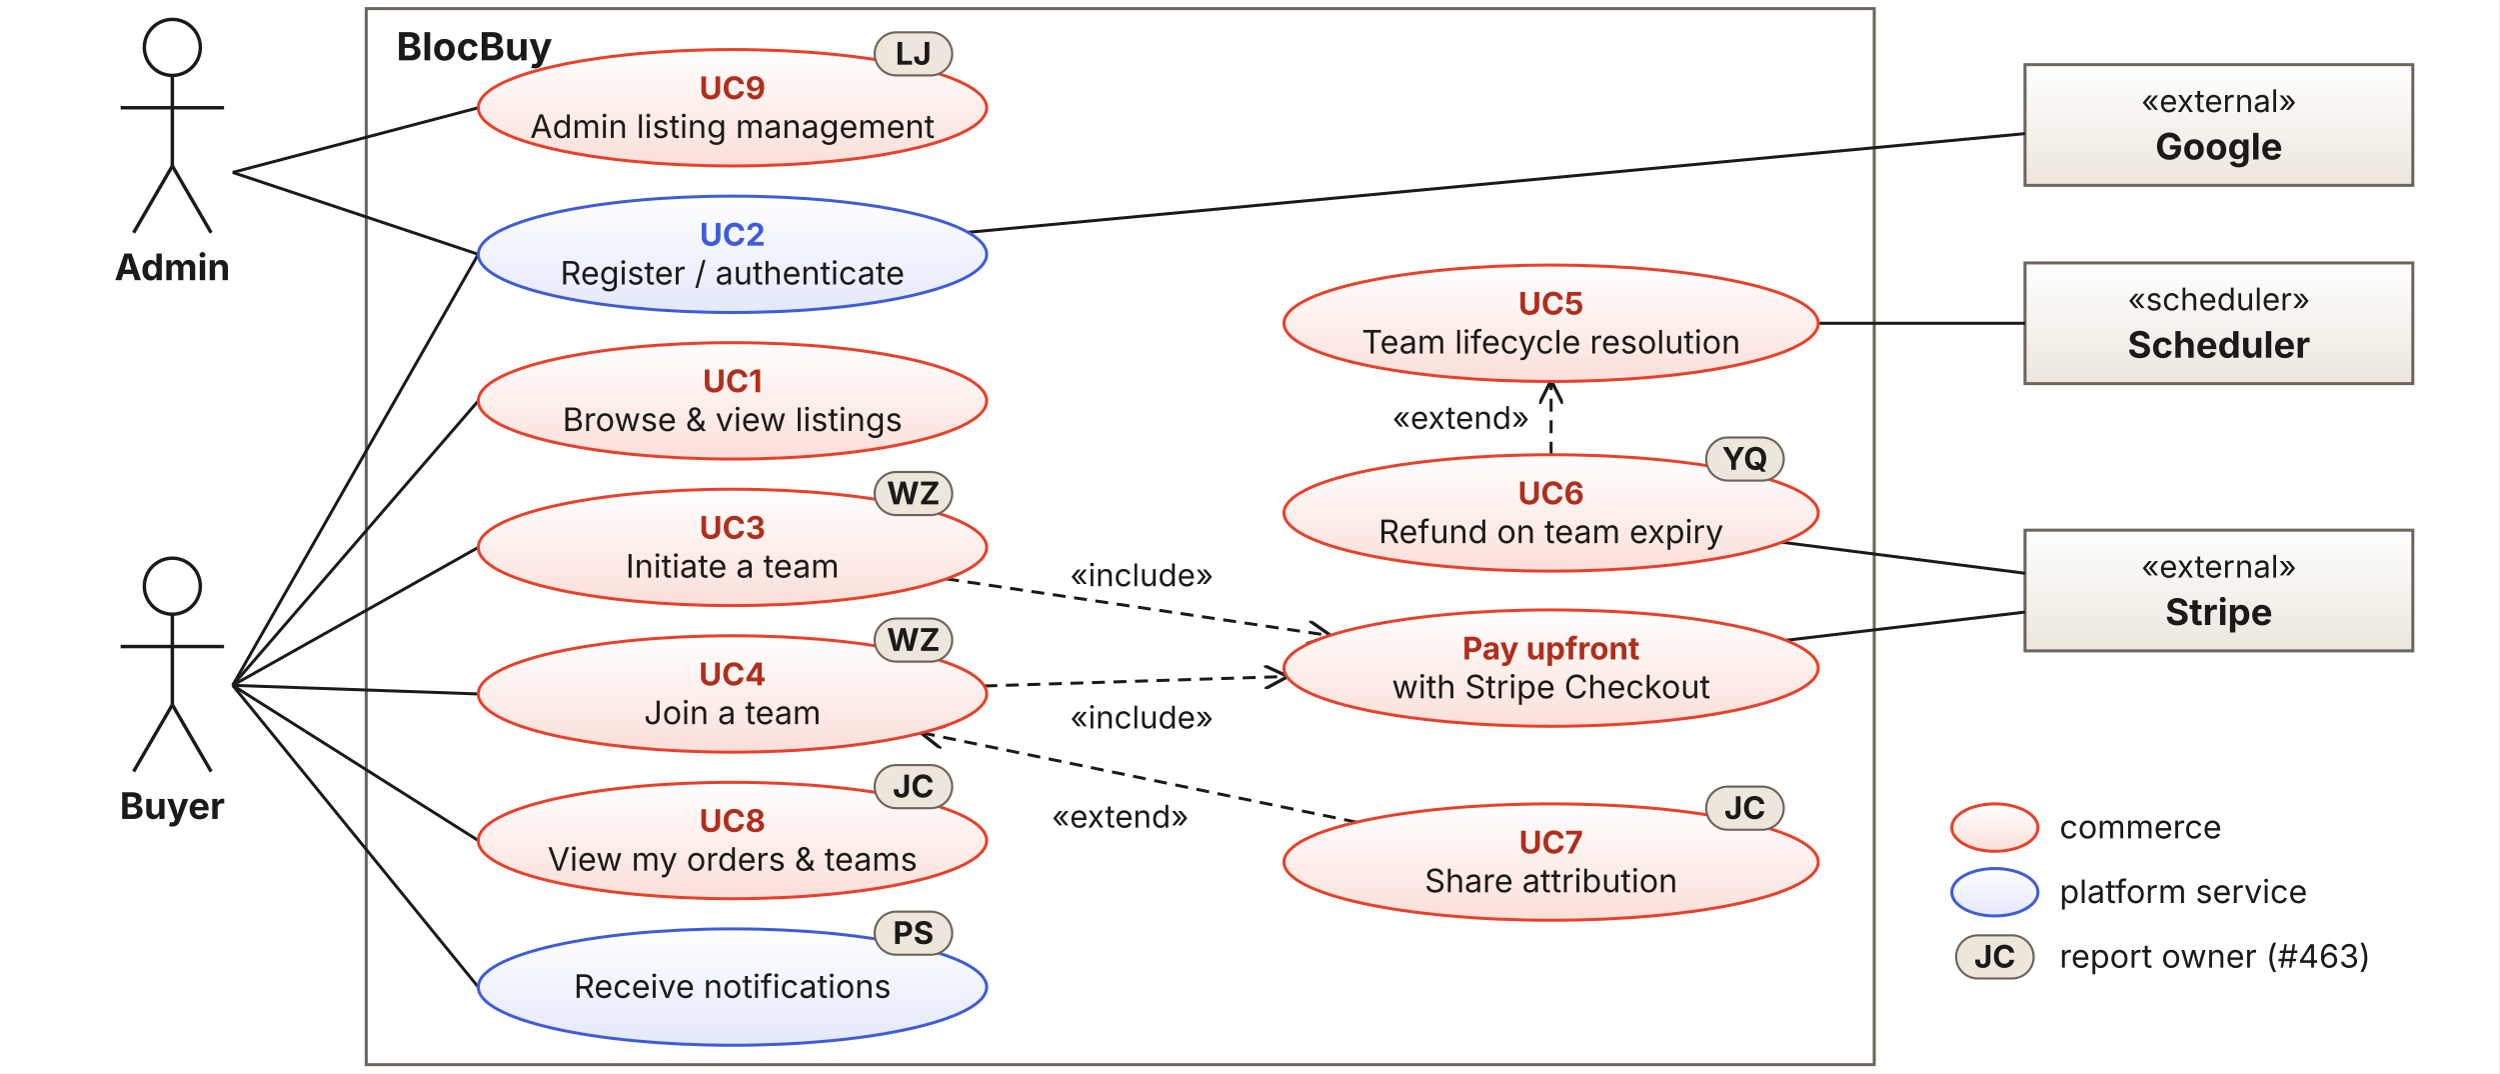
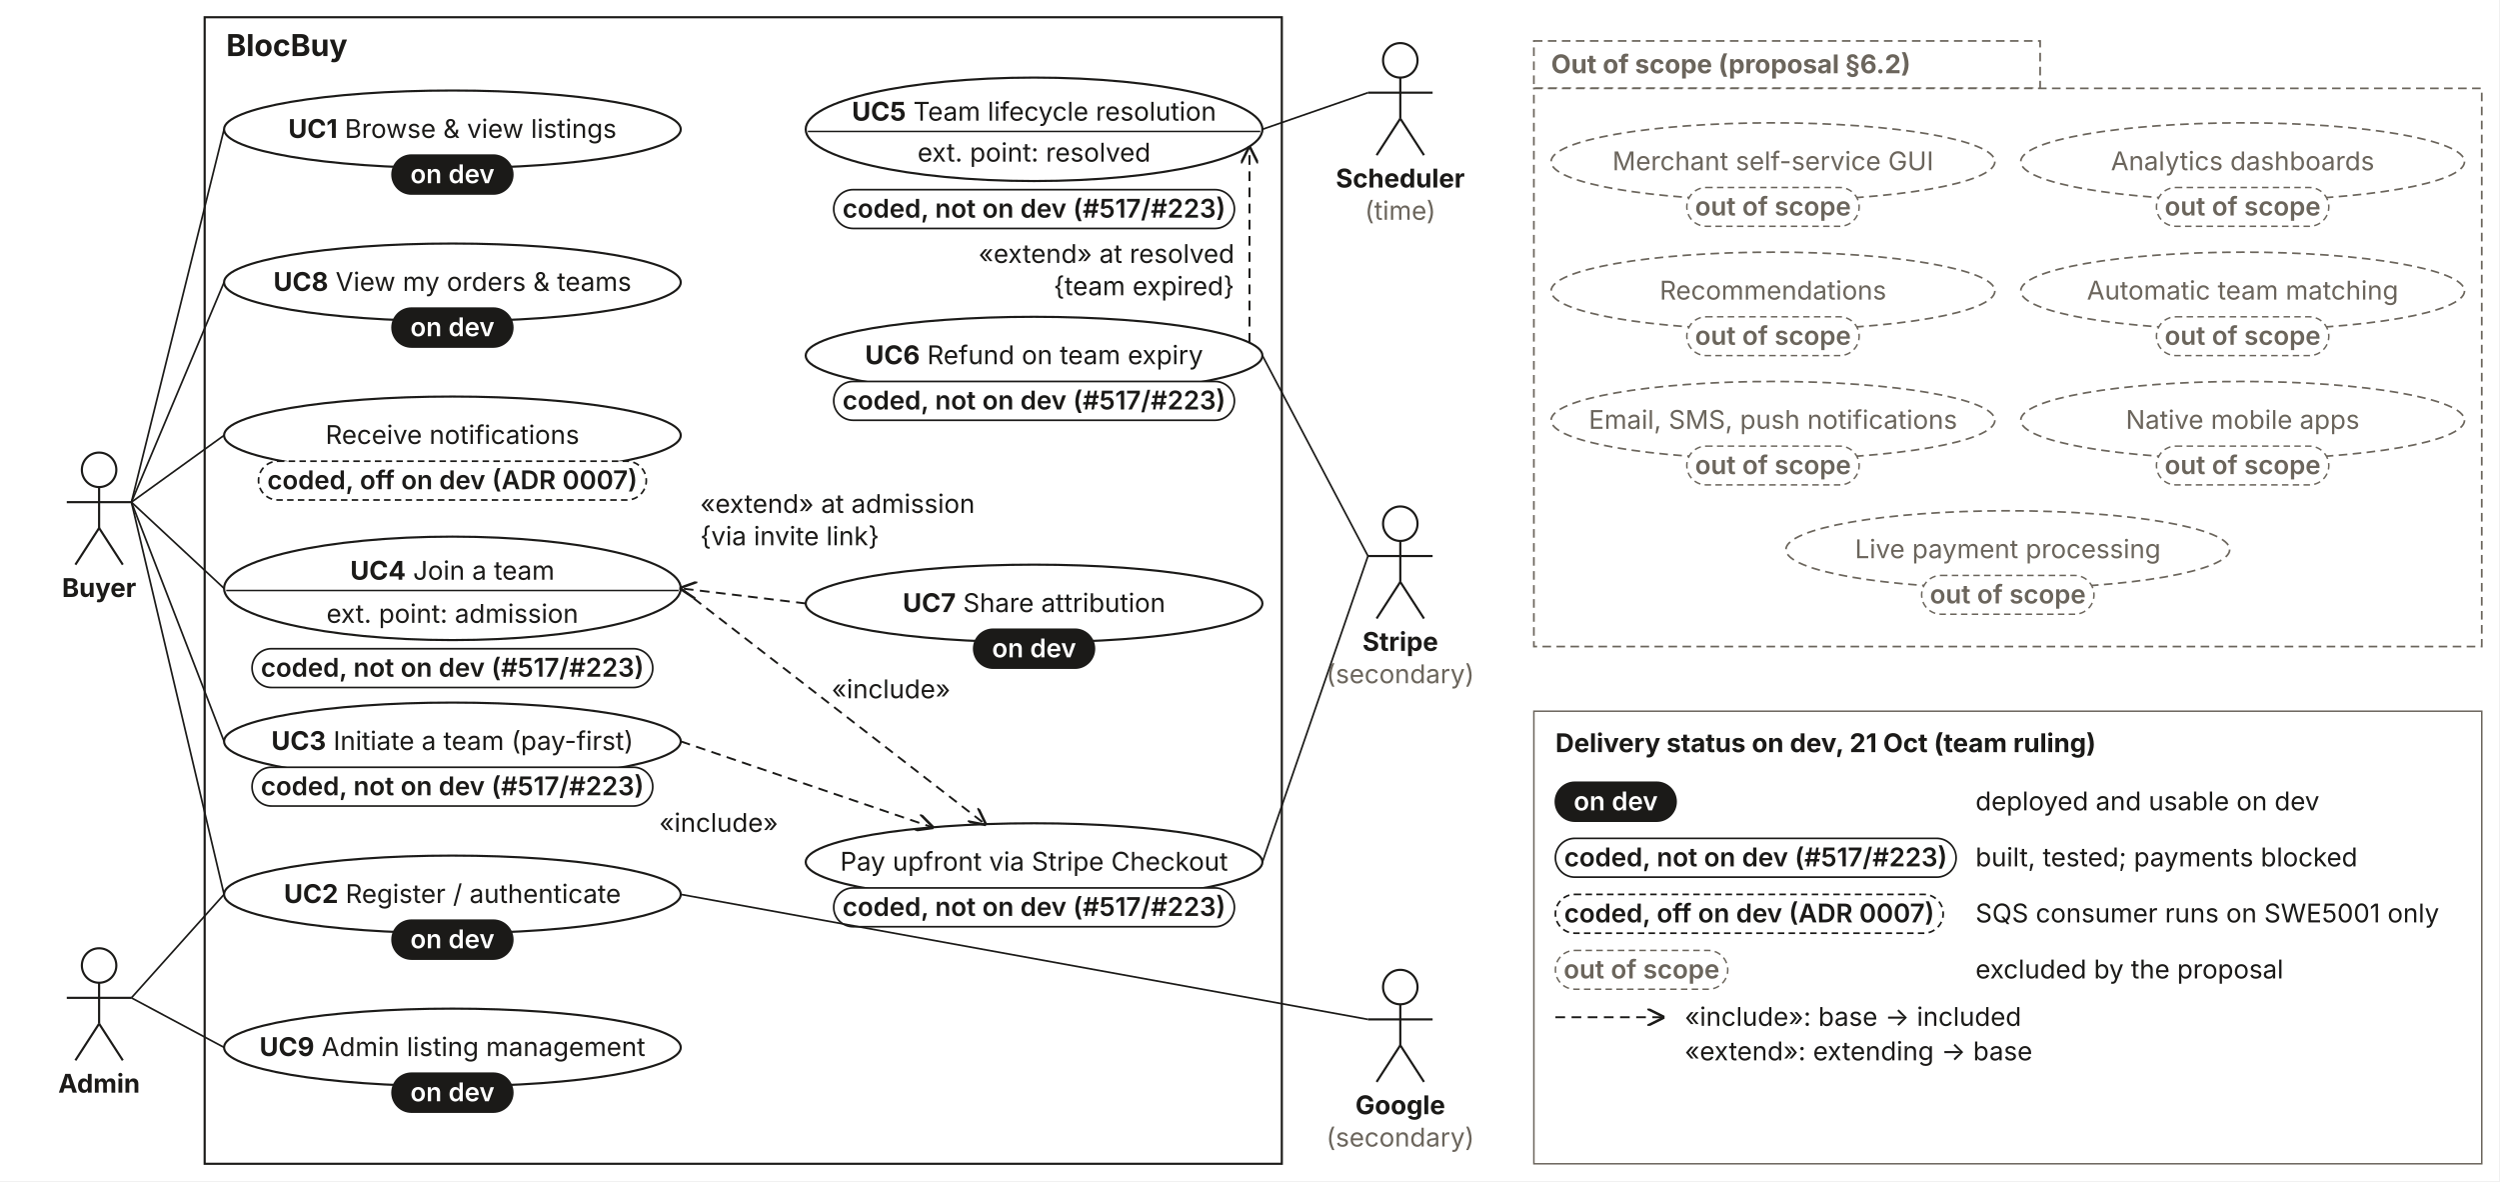
- <svg xmlns="http://www.w3.org/2000/svg" width="1160" height="498" viewBox="0 0 1160 498" font-family="Inter, Helvetica, Arial, sans-serif">
+ <svg xmlns="http://www.w3.org/2000/svg" width="2320" height="1096" viewBox="0 0 2320 1096" font-family="Inter, Helvetica, Arial, sans-serif">
  <defs>
-     <linearGradient id="ucBiz" x1="0" y1="0" x2="0" y2="1">
-       <stop offset="0" stop-color="#FFFFFF" />
-       <stop offset="1" stop-color="#FBDFD9" />
-     </linearGradient>
-     <linearGradient id="ucPlat" x1="0" y1="0" x2="0" y2="1">
-       <stop offset="0" stop-color="#FFFFFF" />
-       <stop offset="1" stop-color="#E3E8FB" />
-     </linearGradient>
-     <linearGradient id="ucExt" x1="0" y1="0" x2="0" y2="1">
-       <stop offset="0" stop-color="#FFFFFF" />
-       <stop offset="1" stop-color="#ECE6DC" />
-     </linearGradient>
-     <marker id="ucOpen" viewBox="0 0 10 10" refX="9.5" refY="5" markerWidth="11" markerHeight="11" markerUnits="userSpaceOnUse" orient="auto-start-reverse">
-       <path d="M0,0 L10,5 L0,10" fill="none" stroke="#1B1A18" stroke-width="1.4" />
+     <marker id="ucdOpen" viewBox="0 0 12 12" refX="11" refY="6" markerWidth="16" markerHeight="16" markerUnits="userSpaceOnUse" orient="auto-start-reverse">
+       <path d="M0,0 L12,6 L0,12" fill="none" stroke="#1B1A18" stroke-width="1.8" />
+     </marker>
+     <marker id="ucdOpenRed" viewBox="0 0 12 12" refX="11" refY="6" markerWidth="16" markerHeight="16" markerUnits="userSpaceOnUse" orient="auto-start-reverse">
+       <path d="M0,0 L12,6 L0,12" fill="none" stroke="#E8402A" stroke-width="1.8" />
+     </marker>
+     <marker id="ucdOpenGrey" viewBox="0 0 12 12" refX="11" refY="6" markerWidth="16" markerHeight="16" markerUnits="userSpaceOnUse" orient="auto-start-reverse">
+       <path d="M0,0 L12,6 L0,12" fill="none" stroke="#6B655C" stroke-width="1.8" />
+     </marker>
+     <marker id="ucdFill" viewBox="0 0 12 12" refX="11" refY="6" markerWidth="16" markerHeight="16" markerUnits="userSpaceOnUse" orient="auto-start-reverse">
+       <path d="M0,0 L12,6 L0,12 Z" fill="#1B1A18" />
+     </marker>
+     <marker id="ucdFillRed" viewBox="0 0 12 12" refX="11" refY="6" markerWidth="16" markerHeight="16" markerUnits="userSpaceOnUse" orient="auto-start-reverse">
+       <path d="M0,0 L12,6 L0,12 Z" fill="#E8402A" />
+     </marker>
+     <marker id="ucdFillBlue" viewBox="0 0 12 12" refX="11" refY="6" markerWidth="16" markerHeight="16" markerUnits="userSpaceOnUse" orient="auto-start-reverse">
+       <path d="M0,0 L12,6 L0,12 Z" fill="#3E5CD9" />
    </marker>
  </defs>
-   <rect x="0" y="0" width="1160" height="498" fill="#FFFFFF" />
-   <rect x="170" y="4" width="700" height="490" fill="#FFFFFF" stroke="#6B655C" stroke-width="1.4" />
-   <text x="184" y="28" font-size="18" font-weight="700" text-anchor="start" fill="#1B1A18">BlocBuy</text>
-   <g stroke="#1B1A18" stroke-width="1.6" fill="none">
-     <circle cx="80" cy="22" r="13" fill="#FFFFFF" />
-     <line x1="80" y1="35" x2="80" y2="77" />
-     <line x1="56" y1="50" x2="104" y2="50" />
-     <line x1="80" y1="77" x2="62" y2="108" />
-     <line x1="80" y1="77" x2="98" y2="108" />
+   <rect x="0" y="0" width="2320" height="1096" fill="#FFFFFF" />
+   <rect x="190" y="16" width="1000" height="1064" fill="#FFFFFF" stroke="#1B1A18" stroke-width="2" />
+   <text x="210" y="52" font-size="28" font-weight="700" text-anchor="start" fill="#1B1A18">BlocBuy</text>
+   <ellipse cx="420" cy="120" rx="212" ry="36" fill="#FFFFFF" stroke="#1B1A18" stroke-width="2" />
+   <text x="420" y="128" font-size="24" text-anchor="middle" fill="#1B1A18">
+     <tspan font-weight="700">UC1</tspan> Browse &amp; view listings</text>
+   <rect x="364" y="144" width="112" height="36" rx="18" fill="#1B1A18" stroke="#1B1A18" stroke-width="1.6" />
+   <text x="420" y="170" font-size="24" font-weight="600" text-anchor="middle" fill="#FFFFFF">on dev</text>
+   <ellipse cx="420" cy="262" rx="212" ry="36" fill="#FFFFFF" stroke="#1B1A18" stroke-width="2" />
+   <text x="420" y="270" font-size="24" text-anchor="middle" fill="#1B1A18">
+     <tspan font-weight="700">UC8</tspan> View my orders &amp; teams</text>
+   <rect x="364" y="286" width="112" height="36" rx="18" fill="#1B1A18" stroke="#1B1A18" stroke-width="1.6" />
+   <text x="420" y="312" font-size="24" font-weight="600" text-anchor="middle" fill="#FFFFFF">on dev</text>
+   <ellipse cx="420" cy="404" rx="212" ry="36" fill="#FFFFFF" stroke="#1B1A18" stroke-width="2" />
+   <text x="420" y="412" font-size="24" text-anchor="middle" fill="#1B1A18">Receive notifications</text>
+   <rect x="240" y="428" width="360" height="36" rx="18" fill="#FFFFFF" stroke="#1B1A18" stroke-width="1.6" stroke-dasharray="6 4" />
+   <text x="420" y="454" font-size="24" font-weight="600" text-anchor="middle" fill="#1B1A18">coded, off on dev (ADR 0007)</text>
+   <ellipse cx="420" cy="546" rx="212" ry="48" fill="#FFFFFF" stroke="#1B1A18" stroke-width="2" />
+   <text x="420" y="538" font-size="24" text-anchor="middle" fill="#1B1A18">
+     <tspan font-weight="700">UC4</tspan> Join a team</text>
+   <line x1="210" y1="548" x2="630" y2="548" stroke="#1B1A18" stroke-width="1.4" />
+   <text x="420" y="578" font-size="24" text-anchor="middle" fill="#1B1A18">ext. point: admission</text>
+   <rect x="234" y="602" width="372" height="36" rx="18" fill="#FFFFFF" stroke="#1B1A18" stroke-width="1.6" />
+   <text x="420" y="628" font-size="24" font-weight="600" text-anchor="middle" fill="#1B1A18">coded, not on dev (#517/#223)</text>
+   <ellipse cx="420" cy="688" rx="212" ry="36" fill="#FFFFFF" stroke="#1B1A18" stroke-width="2" />
+   <text x="420" y="696" font-size="24" text-anchor="middle" fill="#1B1A18">
+     <tspan font-weight="700">UC3</tspan> Initiate a team (pay-first)</text>
+   <rect x="234" y="712" width="372" height="36" rx="18" fill="#FFFFFF" stroke="#1B1A18" stroke-width="1.6" />
+   <text x="420" y="738" font-size="24" font-weight="600" text-anchor="middle" fill="#1B1A18">coded, not on dev (#517/#223)</text>
+   <ellipse cx="420" cy="830" rx="212" ry="36" fill="#FFFFFF" stroke="#1B1A18" stroke-width="2" />
+   <text x="420" y="838" font-size="24" text-anchor="middle" fill="#1B1A18">
+     <tspan font-weight="700">UC2</tspan> Register / authenticate</text>
+   <rect x="364" y="854" width="112" height="36" rx="18" fill="#1B1A18" stroke="#1B1A18" stroke-width="1.6" />
+   <text x="420" y="880" font-size="24" font-weight="600" text-anchor="middle" fill="#FFFFFF">on dev</text>
+   <ellipse cx="420" cy="972" rx="212" ry="36" fill="#FFFFFF" stroke="#1B1A18" stroke-width="2" />
+   <text x="420" y="980" font-size="24" text-anchor="middle" fill="#1B1A18">
+     <tspan font-weight="700">UC9</tspan> Admin listing management</text>
+   <rect x="364" y="996" width="112" height="36" rx="18" fill="#1B1A18" stroke="#1B1A18" stroke-width="1.6" />
+   <text x="420" y="1022" font-size="24" font-weight="600" text-anchor="middle" fill="#FFFFFF">on dev</text>
+   <ellipse cx="960" cy="120" rx="212" ry="48" fill="#FFFFFF" stroke="#1B1A18" stroke-width="2" />
+   <text x="960" y="112" font-size="24" text-anchor="middle" fill="#1B1A18">
+     <tspan font-weight="700">UC5</tspan> Team lifecycle resolution</text>
+   <line x1="750" y1="122" x2="1170" y2="122" stroke="#1B1A18" stroke-width="1.4" />
+   <text x="960" y="150" font-size="24" text-anchor="middle" fill="#1B1A18">ext. point: resolved</text>
+   <rect x="774" y="176" width="372" height="36" rx="18" fill="#FFFFFF" stroke="#1B1A18" stroke-width="1.6" />
+   <text x="960" y="202" font-size="24" font-weight="600" text-anchor="middle" fill="#1B1A18">coded, not on dev (#517/#223)</text>
+   <ellipse cx="960" cy="330" rx="212" ry="36" fill="#FFFFFF" stroke="#1B1A18" stroke-width="2" />
+   <text x="960" y="338" font-size="24" text-anchor="middle" fill="#1B1A18">
+     <tspan font-weight="700">UC6</tspan> Refund on team expiry</text>
+   <rect x="774" y="354" width="372" height="36" rx="18" fill="#FFFFFF" stroke="#1B1A18" stroke-width="1.6" />
+   <text x="960" y="380" font-size="24" font-weight="600" text-anchor="middle" fill="#1B1A18">coded, not on dev (#517/#223)</text>
+   <ellipse cx="960" cy="560" rx="212" ry="36" fill="#FFFFFF" stroke="#1B1A18" stroke-width="2" />
+   <text x="960" y="568" font-size="24" text-anchor="middle" fill="#1B1A18">
+     <tspan font-weight="700">UC7</tspan> Share attribution</text>
+   <rect x="904" y="584" width="112" height="36" rx="18" fill="#1B1A18" stroke="#1B1A18" stroke-width="1.6" />
+   <text x="960" y="610" font-size="24" font-weight="600" text-anchor="middle" fill="#FFFFFF">on dev</text>
+   <ellipse cx="960" cy="800" rx="212" ry="36" fill="#FFFFFF" stroke="#1B1A18" stroke-width="2" />
+   <text x="960" y="808" font-size="24" text-anchor="middle" fill="#1B1A18">Pay upfront via Stripe Checkout</text>
+   <rect x="774" y="824" width="372" height="36" rx="18" fill="#FFFFFF" stroke="#1B1A18" stroke-width="1.6" />
+   <text x="960" y="850" font-size="24" font-weight="600" text-anchor="middle" fill="#1B1A18">coded, not on dev (#517/#223)</text>
+   <line x1="632" y1="546" x2="914.591" y2="764.836" stroke="#1B1A18" stroke-width="1.8" stroke-dasharray="9 6" marker-end="url(#ucdOpen)" />
+   <text x="772" y="648" font-size="24" text-anchor="start" fill="#1B1A18">«include»</text>
+   <line x1="632" y1="688" x2="865.6" y2="767.766" stroke="#1B1A18" stroke-width="1.8" stroke-dasharray="9 6" marker-end="url(#ucdOpen)" />
+   <text x="612" y="772" font-size="24" text-anchor="start" fill="#1B1A18">«include»</text>
+   <line x1="748" y1="560" x2="632" y2="546" stroke="#1B1A18" stroke-width="1.8" stroke-dasharray="9 6" marker-end="url(#ucdOpen)" />
+   <text x="650" y="476" font-size="24" text-anchor="start" fill="#1B1A18">«extend» at admission</text>
+   <text x="650" y="506" font-size="24" text-anchor="start" fill="#1B1A18">{via invite link}</text>
+   <line x1="1160" y1="318" x2="1160" y2="137" stroke="#1B1A18" stroke-width="1.8" stroke-dasharray="9 6" marker-end="url(#ucdOpen)" />
+   <text x="1146" y="244" font-size="24" text-anchor="end" fill="#1B1A18">«extend» at resolved</text>
+   <text x="1146" y="274" font-size="24" text-anchor="end" fill="#1B1A18">{team expired}</text>
+   <g stroke="#1B1A18" stroke-width="2" fill="none">
+     <circle cx="92" cy="436" r="16" fill="#FFFFFF" />
+     <line x1="92" y1="452" x2="92" y2="490" />
+     <line x1="62" y1="466" x2="122" y2="466" />
+     <line x1="92" y1="490" x2="70" y2="524" />
+     <line x1="92" y1="490" x2="114" y2="524" />
  </g>
-   <text x="80" y="130" font-size="17" font-weight="700" text-anchor="middle" fill="#1B1A18">Admin</text>
-   <g stroke="#1B1A18" stroke-width="1.6" fill="none">
-     <circle cx="80" cy="272" r="13" fill="#FFFFFF" />
-     <line x1="80" y1="285" x2="80" y2="327" />
-     <line x1="56" y1="300" x2="104" y2="300" />
-     <line x1="80" y1="327" x2="62" y2="358" />
-     <line x1="80" y1="327" x2="98" y2="358" />
+   <text x="92" y="554" font-size="24" font-weight="700" text-anchor="middle" fill="#1B1A18">Buyer</text>
+   <g stroke="#1B1A18" stroke-width="2" fill="none">
+     <circle cx="92" cy="896" r="16" fill="#FFFFFF" />
+     <line x1="92" y1="912" x2="92" y2="950" />
+     <line x1="62" y1="926" x2="122" y2="926" />
+     <line x1="92" y1="950" x2="70" y2="984" />
+     <line x1="92" y1="950" x2="114" y2="984" />
  </g>
-   <text x="80" y="380" font-size="17" font-weight="700" text-anchor="middle" fill="#1B1A18">Buyer</text>
-   <line x1="108" y1="80" x2="222" y2="50" stroke="#1B1A18" stroke-width="1.4" />
-   <line x1="108" y1="80" x2="222" y2="118" stroke="#1B1A18" stroke-width="1.4" />
-   <line x1="108" y1="318" x2="222" y2="118" stroke="#1B1A18" stroke-width="1.4" />
-   <line x1="108" y1="318" x2="222" y2="186" stroke="#1B1A18" stroke-width="1.4" />
-   <line x1="108" y1="318" x2="222" y2="254" stroke="#1B1A18" stroke-width="1.4" />
-   <line x1="108" y1="318" x2="222" y2="322" stroke="#1B1A18" stroke-width="1.4" />
-   <line x1="108" y1="318" x2="222" y2="390" stroke="#1B1A18" stroke-width="1.4" />
-   <line x1="108" y1="318" x2="222" y2="458" stroke="#1B1A18" stroke-width="1.4" />
-   <rect x="940" y="30" width="180" height="56" fill="url(#ucExt)" stroke="#6B655C" stroke-width="1.4" />
-   <text x="1030" y="52" font-size="14.5" text-anchor="middle" fill="#1B1A18">«external»</text>
-   <text x="1030" y="74" font-size="17" font-weight="700" text-anchor="middle" fill="#1B1A18">Google</text>
-   <rect x="940" y="122" width="180" height="56" fill="url(#ucExt)" stroke="#6B655C" stroke-width="1.4" />
-   <text x="1030" y="144" font-size="14.5" text-anchor="middle" fill="#1B1A18">«scheduler»</text>
-   <text x="1030" y="166" font-size="17" font-weight="700" text-anchor="middle" fill="#1B1A18">Scheduler</text>
-   <rect x="940" y="246" width="180" height="56" fill="url(#ucExt)" stroke="#6B655C" stroke-width="1.4" />
-   <text x="1030" y="268" font-size="14.5" text-anchor="middle" fill="#1B1A18">«external»</text>
-   <text x="1030" y="290" font-size="17" font-weight="700" text-anchor="middle" fill="#1B1A18">Stripe</text>
-   <line x1="449.3" y1="107.8" x2="940" y2="62" stroke="#1B1A18" stroke-width="1.4" />
-   <line x1="844" y1="150" x2="940" y2="150" stroke="#1B1A18" stroke-width="1.4" />
-   <line x1="827.1" y1="251.6" x2="940" y2="266" stroke="#1B1A18" stroke-width="1.4" />
-   <line x1="829" y1="297.1" x2="940" y2="284" stroke="#1B1A18" stroke-width="1.4" />
-   <line x1="439.2" y1="268.6" x2="617.3" y2="294.9" stroke="#1B1A18" stroke-width="1.4" stroke-dasharray="6 4" marker-end="url(#ucOpen)" />
-   <text x="530" y="272" font-size="14.5" text-anchor="middle" fill="#1B1A18">«include»</text>
-   <line x1="456.9" y1="318.3" x2="597.3" y2="313.9" stroke="#1B1A18" stroke-width="1.4" stroke-dasharray="6 4" marker-end="url(#ucOpen)" />
-   <text x="530" y="338" font-size="14.5" text-anchor="middle" fill="#1B1A18">«include»</text>
-   <line x1="629.8" y1="381.5" x2="427.8" y2="340" stroke="#1B1A18" stroke-width="1.4" stroke-dasharray="6 4" marker-end="url(#ucOpen)" />
-   <text x="520" y="384" font-size="14.5" text-anchor="middle" fill="#1B1A18">«extend»</text>
-   <line x1="720" y1="211" x2="720" y2="177" stroke="#1B1A18" stroke-width="1.4" stroke-dasharray="6 4" marker-end="url(#ucOpen)" />
-   <text x="710" y="199" font-size="14.5" text-anchor="end" fill="#1B1A18">«extend»</text>
-   <ellipse cx="340" cy="50" rx="118" ry="27" fill="url(#ucBiz)" stroke="#E8402A" stroke-width="1.4" />
-   <text x="340" y="46" font-size="14.5" font-weight="700" text-anchor="middle" fill="#B02E1B">UC9</text>
-   <text x="340" y="64" font-size="15" text-anchor="middle" fill="#1B1A18">Admin listing management</text>
-   <rect x="406" y="15" width="36" height="20" rx="10" fill="#ECE6DC" stroke="#6B655C" stroke-width="1" />
-   <text x="424" y="30" font-size="14.5" font-weight="700" text-anchor="middle" fill="#1B1A18">LJ</text>
-   <ellipse cx="340" cy="118" rx="118" ry="27" fill="url(#ucPlat)" stroke="#3E5CD9" stroke-width="1.4" />
-   <text x="340" y="114" font-size="14.5" font-weight="700" text-anchor="middle" fill="#3E5CD9">UC2</text>
-   <text x="340" y="132" font-size="15" text-anchor="middle" fill="#1B1A18">Register / authenticate</text>
-   <ellipse cx="340" cy="186" rx="118" ry="27" fill="url(#ucBiz)" stroke="#E8402A" stroke-width="1.4" />
-   <text x="340" y="182" font-size="14.5" font-weight="700" text-anchor="middle" fill="#B02E1B">UC1</text>
-   <text x="340" y="200" font-size="15" text-anchor="middle" fill="#1B1A18">Browse &amp; view listings</text>
-   <ellipse cx="340" cy="254" rx="118" ry="27" fill="url(#ucBiz)" stroke="#E8402A" stroke-width="1.4" />
-   <text x="340" y="250" font-size="14.5" font-weight="700" text-anchor="middle" fill="#B02E1B">UC3</text>
-   <text x="340" y="268" font-size="15" text-anchor="middle" fill="#1B1A18">Initiate a team</text>
-   <rect x="406" y="219" width="36" height="20" rx="10" fill="#ECE6DC" stroke="#6B655C" stroke-width="1" />
-   <text x="424" y="234" font-size="14.5" font-weight="700" text-anchor="middle" fill="#1B1A18">WZ</text>
-   <ellipse cx="340" cy="322" rx="118" ry="27" fill="url(#ucBiz)" stroke="#E8402A" stroke-width="1.4" />
-   <text x="340" y="318" font-size="14.5" font-weight="700" text-anchor="middle" fill="#B02E1B">UC4</text>
-   <text x="340" y="336" font-size="15" text-anchor="middle" fill="#1B1A18">Join a team</text>
-   <rect x="406" y="287" width="36" height="20" rx="10" fill="#ECE6DC" stroke="#6B655C" stroke-width="1" />
-   <text x="424" y="302" font-size="14.5" font-weight="700" text-anchor="middle" fill="#1B1A18">WZ</text>
-   <ellipse cx="340" cy="390" rx="118" ry="27" fill="url(#ucBiz)" stroke="#E8402A" stroke-width="1.4" />
-   <text x="340" y="386" font-size="14.5" font-weight="700" text-anchor="middle" fill="#B02E1B">UC8</text>
-   <text x="340" y="404" font-size="15" text-anchor="middle" fill="#1B1A18">View my orders &amp; teams</text>
-   <rect x="406" y="355" width="36" height="20" rx="10" fill="#ECE6DC" stroke="#6B655C" stroke-width="1" />
-   <text x="424" y="370" font-size="14.5" font-weight="700" text-anchor="middle" fill="#1B1A18">JC</text>
-   <ellipse cx="340" cy="458" rx="118" ry="27" fill="url(#ucPlat)" stroke="#3E5CD9" stroke-width="1.4" />
-   <text x="340" y="463" font-size="15" text-anchor="middle" fill="#1B1A18">Receive notifications</text>
-   <rect x="406" y="423" width="36" height="20" rx="10" fill="#ECE6DC" stroke="#6B655C" stroke-width="1" />
-   <text x="424" y="438" font-size="14.5" font-weight="700" text-anchor="middle" fill="#1B1A18">PS</text>
-   <ellipse cx="720" cy="150" rx="124" ry="27" fill="url(#ucBiz)" stroke="#E8402A" stroke-width="1.4" />
-   <text x="720" y="146" font-size="14.5" font-weight="700" text-anchor="middle" fill="#B02E1B">UC5</text>
-   <text x="720" y="164" font-size="15" text-anchor="middle" fill="#1B1A18">Team lifecycle resolution</text>
-   <ellipse cx="720" cy="238" rx="124" ry="27" fill="url(#ucBiz)" stroke="#E8402A" stroke-width="1.4" />
-   <text x="720" y="234" font-size="14.5" font-weight="700" text-anchor="middle" fill="#B02E1B">UC6</text>
-   <text x="720" y="252" font-size="15" text-anchor="middle" fill="#1B1A18">Refund on team expiry</text>
-   <rect x="792" y="203" width="36" height="20" rx="10" fill="#ECE6DC" stroke="#6B655C" stroke-width="1" />
-   <text x="810" y="218" font-size="14.5" font-weight="700" text-anchor="middle" fill="#1B1A18">YQ</text>
-   <ellipse cx="720" cy="310" rx="124" ry="27" fill="url(#ucBiz)" stroke="#E8402A" stroke-width="1.4" />
-   <text x="720" y="306" font-size="14.5" font-weight="700" text-anchor="middle" fill="#B02E1B">Pay upfront</text>
-   <text x="720" y="324" font-size="15" text-anchor="middle" fill="#1B1A18">with Stripe Checkout</text>
-   <ellipse cx="720" cy="400" rx="124" ry="27" fill="url(#ucBiz)" stroke="#E8402A" stroke-width="1.4" />
-   <text x="720" y="396" font-size="14.5" font-weight="700" text-anchor="middle" fill="#B02E1B">UC7</text>
-   <text x="720" y="414" font-size="15" text-anchor="middle" fill="#1B1A18">Share attribution</text>
-   <rect x="792" y="365" width="36" height="20" rx="10" fill="#ECE6DC" stroke="#6B655C" stroke-width="1" />
-   <text x="810" y="380" font-size="14.5" font-weight="700" text-anchor="middle" fill="#1B1A18">JC</text>
-   <g>
-     <ellipse cx="926" cy="384" rx="20" ry="11" fill="url(#ucBiz)" stroke="#E8402A" stroke-width="1.4" />
-     <text x="956" y="389" font-size="15" text-anchor="start" fill="#1B1A18">commerce</text>
-     <ellipse cx="926" cy="414" rx="20" ry="11" fill="url(#ucPlat)" stroke="#3E5CD9" stroke-width="1.4" />
-     <text x="956" y="419" font-size="15" text-anchor="start" fill="#1B1A18">platform service</text>
-     <rect x="908" y="434" width="36" height="20" rx="10" fill="#ECE6DC" stroke="#6B655C" stroke-width="1" />
-     <text x="926" y="449" font-size="14.5" font-weight="700" text-anchor="middle" fill="#1B1A18">JC</text>
-     <text x="956" y="449" font-size="15" text-anchor="start" fill="#1B1A18">report owner (#463)</text>
+   <text x="92" y="1014" font-size="24" font-weight="700" text-anchor="middle" fill="#1B1A18">Admin</text>
+   <line x1="122" y1="466" x2="208" y2="120" stroke="#1B1A18" stroke-width="1.6" />
+   <line x1="122" y1="466" x2="208" y2="262" stroke="#1B1A18" stroke-width="1.6" />
+   <line x1="122" y1="466" x2="208" y2="404" stroke="#1B1A18" stroke-width="1.6" />
+   <line x1="122" y1="466" x2="208" y2="546" stroke="#1B1A18" stroke-width="1.6" />
+   <line x1="122" y1="466" x2="208" y2="688" stroke="#1B1A18" stroke-width="1.6" />
+   <line x1="122" y1="466" x2="208" y2="830" stroke="#1B1A18" stroke-width="1.6" />
+   <line x1="122" y1="926" x2="208" y2="830" stroke="#1B1A18" stroke-width="1.6" />
+   <line x1="122" y1="926" x2="208" y2="972" stroke="#1B1A18" stroke-width="1.6" />
+   <g stroke="#1B1A18" stroke-width="2" fill="none">
+     <circle cx="1300" cy="56" r="16" fill="#FFFFFF" />
+     <line x1="1300" y1="72" x2="1300" y2="110" />
+     <line x1="1270" y1="86" x2="1330" y2="86" />
+     <line x1="1300" y1="110" x2="1278" y2="144" />
+     <line x1="1300" y1="110" x2="1322" y2="144" />
  </g>
+   <text x="1300" y="174" font-size="24" font-weight="700" text-anchor="middle" fill="#1B1A18">Scheduler</text>
+   <text x="1300" y="204" font-size="24" text-anchor="middle" fill="#6B655C">(time)</text>
+   <line x1="1270" y1="86" x2="1172" y2="120" stroke="#1B1A18" stroke-width="1.6" />
+   <g stroke="#1B1A18" stroke-width="2" fill="none">
+     <circle cx="1300" cy="486" r="16" fill="#FFFFFF" />
+     <line x1="1300" y1="502" x2="1300" y2="540" />
+     <line x1="1270" y1="516" x2="1330" y2="516" />
+     <line x1="1300" y1="540" x2="1278" y2="574" />
+     <line x1="1300" y1="540" x2="1322" y2="574" />
+   </g>
+   <text x="1300" y="604" font-size="24" font-weight="700" text-anchor="middle" fill="#1B1A18">Stripe</text>
+   <text x="1300" y="634" font-size="24" text-anchor="middle" fill="#6B655C">(secondary)</text>
+   <line x1="1270" y1="516" x2="1172" y2="330" stroke="#1B1A18" stroke-width="1.6" />
+   <line x1="1270" y1="516" x2="1172" y2="800" stroke="#1B1A18" stroke-width="1.6" />
+   <g stroke="#1B1A18" stroke-width="2" fill="none">
+     <circle cx="1300" cy="916" r="16" fill="#FFFFFF" />
+     <line x1="1300" y1="932" x2="1300" y2="970" />
+     <line x1="1270" y1="946" x2="1330" y2="946" />
+     <line x1="1300" y1="970" x2="1278" y2="1004" />
+     <line x1="1300" y1="970" x2="1322" y2="1004" />
+   </g>
+   <text x="1300" y="1034" font-size="24" font-weight="700" text-anchor="middle" fill="#1B1A18">Google</text>
+   <text x="1300" y="1064" font-size="24" text-anchor="middle" fill="#6B655C">(secondary)</text>
+   <line x1="1270" y1="946" x2="632" y2="830" stroke="#1B1A18" stroke-width="1.6" />
+   <rect x="1424" y="38" width="470" height="44" fill="#FFFFFF" stroke="#6B655C" stroke-width="1.6" stroke-dasharray="8 5" />
+   <text x="1440" y="68" font-size="24" font-weight="700" text-anchor="start" fill="#6B655C">Out of scope (proposal §6.2)</text>
+   <rect x="1424" y="82" width="880" height="518" fill="#FFFFFF" stroke="#6B655C" stroke-width="1.6" stroke-dasharray="8 5" />
+   <ellipse cx="1646" cy="150" rx="206" ry="36" fill="#FFFFFF" stroke="#6B655C" stroke-width="1.6" stroke-dasharray="8 5" />
+   <text x="1646" y="158" font-size="24" text-anchor="middle" fill="#6B655C">Merchant self-service GUI</text>
+   <rect x="1566" y="174" width="160" height="36" rx="18" fill="#FFFFFF" stroke="#6B655C" stroke-width="1.4" stroke-dasharray="6 4" />
+   <text x="1646" y="200" font-size="24" font-weight="600" text-anchor="middle" fill="#6B655C">out of scope</text>
+   <ellipse cx="2082" cy="150" rx="206" ry="36" fill="#FFFFFF" stroke="#6B655C" stroke-width="1.6" stroke-dasharray="8 5" />
+   <text x="2082" y="158" font-size="24" text-anchor="middle" fill="#6B655C">Analytics dashboards</text>
+   <rect x="2002" y="174" width="160" height="36" rx="18" fill="#FFFFFF" stroke="#6B655C" stroke-width="1.4" stroke-dasharray="6 4" />
+   <text x="2082" y="200" font-size="24" font-weight="600" text-anchor="middle" fill="#6B655C">out of scope</text>
+   <ellipse cx="1646" cy="270" rx="206" ry="36" fill="#FFFFFF" stroke="#6B655C" stroke-width="1.6" stroke-dasharray="8 5" />
+   <text x="1646" y="278" font-size="24" text-anchor="middle" fill="#6B655C">Recommendations</text>
+   <rect x="1566" y="294" width="160" height="36" rx="18" fill="#FFFFFF" stroke="#6B655C" stroke-width="1.4" stroke-dasharray="6 4" />
+   <text x="1646" y="320" font-size="24" font-weight="600" text-anchor="middle" fill="#6B655C">out of scope</text>
+   <ellipse cx="2082" cy="270" rx="206" ry="36" fill="#FFFFFF" stroke="#6B655C" stroke-width="1.6" stroke-dasharray="8 5" />
+   <text x="2082" y="278" font-size="24" text-anchor="middle" fill="#6B655C">Automatic team matching</text>
+   <rect x="2002" y="294" width="160" height="36" rx="18" fill="#FFFFFF" stroke="#6B655C" stroke-width="1.4" stroke-dasharray="6 4" />
+   <text x="2082" y="320" font-size="24" font-weight="600" text-anchor="middle" fill="#6B655C">out of scope</text>
+   <ellipse cx="1646" cy="390" rx="206" ry="36" fill="#FFFFFF" stroke="#6B655C" stroke-width="1.6" stroke-dasharray="8 5" />
+   <text x="1646" y="398" font-size="24" text-anchor="middle" fill="#6B655C">Email, SMS, push notifications</text>
+   <rect x="1566" y="414" width="160" height="36" rx="18" fill="#FFFFFF" stroke="#6B655C" stroke-width="1.4" stroke-dasharray="6 4" />
+   <text x="1646" y="440" font-size="24" font-weight="600" text-anchor="middle" fill="#6B655C">out of scope</text>
+   <ellipse cx="2082" cy="390" rx="206" ry="36" fill="#FFFFFF" stroke="#6B655C" stroke-width="1.6" stroke-dasharray="8 5" />
+   <text x="2082" y="398" font-size="24" text-anchor="middle" fill="#6B655C">Native mobile apps</text>
+   <rect x="2002" y="414" width="160" height="36" rx="18" fill="#FFFFFF" stroke="#6B655C" stroke-width="1.4" stroke-dasharray="6 4" />
+   <text x="2082" y="440" font-size="24" font-weight="600" text-anchor="middle" fill="#6B655C">out of scope</text>
+   <ellipse cx="1864.0" cy="510" rx="206" ry="36" fill="#FFFFFF" stroke="#6B655C" stroke-width="1.6" stroke-dasharray="8 5" />
+   <text x="1864" y="518" font-size="24" text-anchor="middle" fill="#6B655C">Live payment processing</text>
+   <rect x="1784" y="534" width="160" height="36" rx="18" fill="#FFFFFF" stroke="#6B655C" stroke-width="1.4" stroke-dasharray="6 4" />
+   <text x="1864" y="560" font-size="24" font-weight="600" text-anchor="middle" fill="#6B655C">out of scope</text>
+   <rect x="1424" y="660" width="880" height="420" fill="#FFFFFF" stroke="#6B655C" stroke-width="1.4" />
+   <text x="1444" y="698" font-size="24" font-weight="700" text-anchor="start" fill="#1B1A18">Delivery status on dev, 21 Oct (team ruling)</text>
+   <rect x="1444" y="726" width="112" height="36" rx="18" fill="#1B1A18" stroke="#1B1A18" stroke-width="1.6" />
+   <text x="1500" y="752" font-size="24" font-weight="600" text-anchor="middle" fill="#FFFFFF">on dev</text>
+   <text x="1834" y="752" font-size="24" text-anchor="start" fill="#1B1A18">deployed and usable on dev</text>
+   <rect x="1444" y="778" width="372" height="36" rx="18" fill="#FFFFFF" stroke="#1B1A18" stroke-width="1.6" />
+   <text x="1630" y="804" font-size="24" font-weight="600" text-anchor="middle" fill="#1B1A18">coded, not on dev (#517/#223)</text>
+   <text x="1834" y="804" font-size="24" text-anchor="start" fill="#1B1A18">built, tested; payments blocked</text>
+   <rect x="1444" y="830" width="360" height="36" rx="18" fill="#FFFFFF" stroke="#1B1A18" stroke-width="1.6" stroke-dasharray="6 4" />
+   <text x="1624" y="856" font-size="24" font-weight="600" text-anchor="middle" fill="#1B1A18">coded, off on dev (ADR 0007)</text>
+   <text x="1834" y="856" font-size="24" text-anchor="start" fill="#1B1A18">SQS consumer runs on SWE5001 only</text>
+   <rect x="1444" y="882" width="160" height="36" rx="18" fill="#FFFFFF" stroke="#6B655C" stroke-width="1.4" stroke-dasharray="6 4" />
+   <text x="1524" y="908" font-size="24" font-weight="600" text-anchor="middle" fill="#6B655C">out of scope</text>
+   <text x="1834" y="908" font-size="24" text-anchor="start" fill="#1B1A18">excluded by the proposal</text>
+   <line x1="1444" y1="944" x2="1544" y2="944" stroke="#1B1A18" stroke-width="1.8" stroke-dasharray="9 6" marker-end="url(#ucdOpen)" />
+   <text x="1564" y="952" font-size="24" text-anchor="start" fill="#1B1A18">«include»: base → included</text>
+   <text x="1564" y="984" font-size="24" text-anchor="start" fill="#1B1A18">«extend»: extending → base</text>
</svg>
